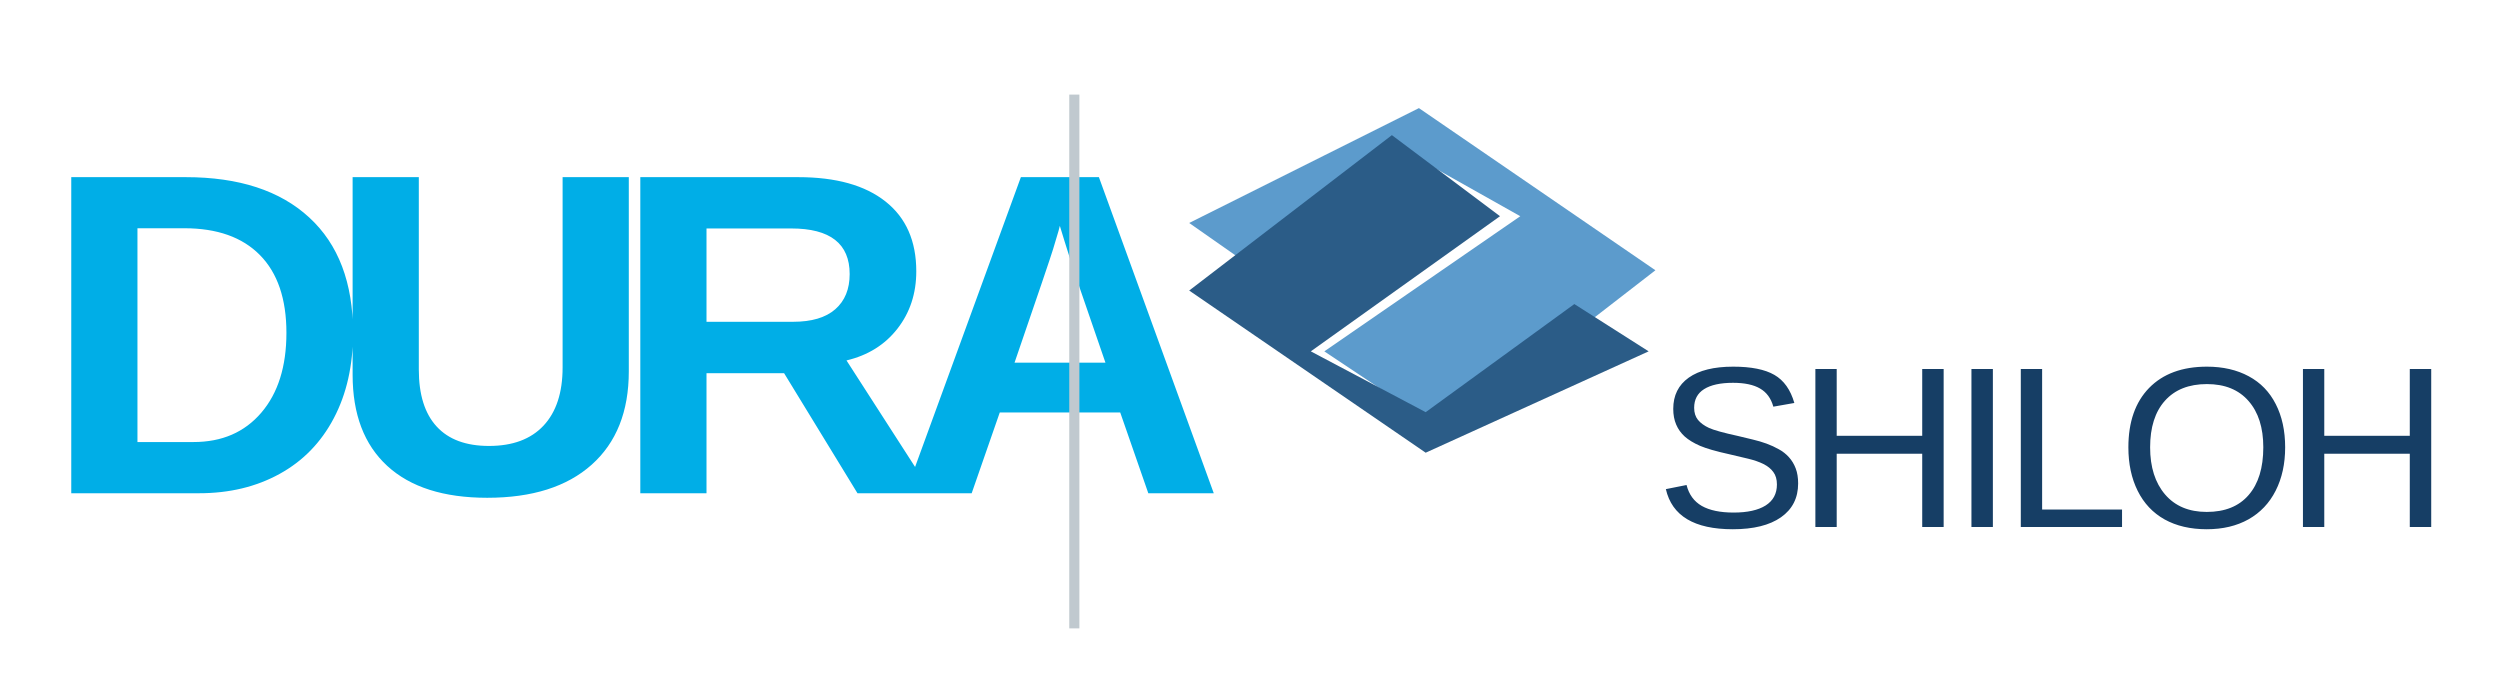
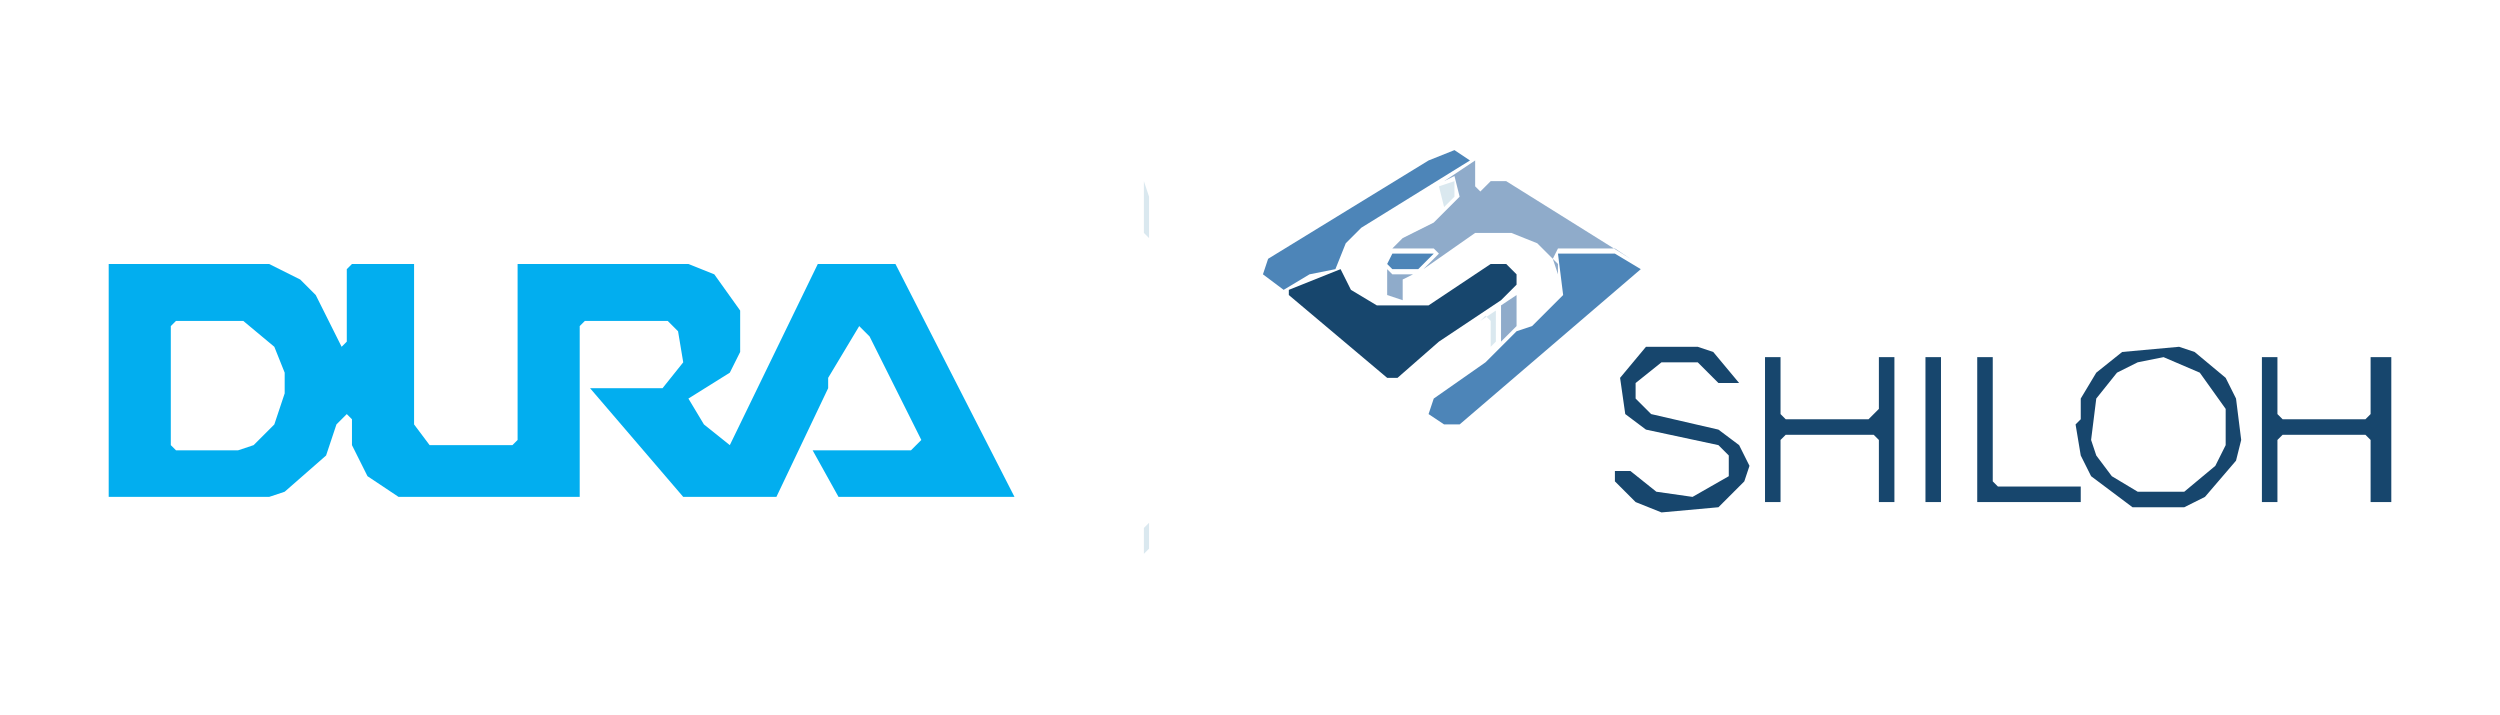
- <svg xmlns="http://www.w3.org/2000/svg" width="370" height="100" viewBox="0 0 370 100">
-   <g transform="translate(0 13)">
-     <text x="6" y="60" font-family="Arial,Helvetica,sans-serif" font-size="68" font-weight="900" letter-spacing="-7" fill="#00aee7">DURA</text>
-     <path d="M159 1v79" stroke="#c0c9cf" stroke-width="1.5" />
-     <g transform="translate(176 3)">
-       <path d="M34 0L69 24L38 48L20 36L49 16L33 7L10 24L0 17Z" fill="#5c9bcc" />
-       <path d="M35 51L0 27L30 4L46 16L18 36L35 45L57 29L68 36Z" fill="#2b5c87" />
-     </g>
-     <text x="245" y="65" font-family="Arial,Helvetica,sans-serif" font-size="34" letter-spacing="-1.8" fill="#163e65">SHILOH</text>
-   </g>
+ <svg xmlns="http://www.w3.org/2000/svg" viewBox="0 0 483 138">
+   <path fill="#17466d" fill-rule="evenodd" d="M413 70L418 69L425 72L430 79L430 86L428 90L422 95L413 95L408 92L405 88L404 85L405 77L409 72ZM437 69L437 97L440 97L440 85L441 84L457 84L458 85L458 97L462 97L462 69L458 69L458 80L457 81L441 81L440 80L440 69ZM382 69L382 97L402 97L402 94L386 94L385 93L385 69ZM372 69L372 97L375 97L375 69ZM341 69L341 97L344 97L344 85L345 84L362 84L363 85L363 97L366 97L366 69L363 69L363 79L361 81L345 81L344 80L344 69ZM410 68L405 72L402 77L402 81L401 82L402 88L404 92L412 98L422 98L426 96L432 89L433 85L432 77L430 73L424 68L421 67ZM318 67L313 73L314 80L318 83L332 86L334 88L334 92L327 96L320 95L315 91L312 91L312 93L316 97L321 99L332 98L337 93L338 90L336 86L332 83L319 80L316 77L316 74L321 70L328 70L332 74L336 74L331 68L328 67ZM293 53L291 51L288 51L276 59L266 59L261 56L259 52L249 56L249 57L268 73L270 73L278 66L290 58L293 55Z" />
+   <path fill="#4d85b8" fill-rule="evenodd" d="M317 52L312 49L301 49L302 57L296 63L293 64L287 70L277 77L276 80L279 82L282 82ZM268 51L269 52L274 52L277 49L269 49ZM284 31L281 29L276 31L245 50L244 53L248 56L253 53L258 52L260 47L263 44Z" />
+   <path fill="#dae8ef" fill-rule="evenodd" d="M289 60L286 62L287 61L288 62L288 67L287 68L289 66ZM281 35L278 36L279 40L277 42L281 38ZM221 35L221 45L222 46L222 101L221 102L221 107L222 106L222 38Z" />
+   <path fill="#02aeef" fill-rule="evenodd" d="M34 62L47 62L53 67L55 72L55 76L53 82L49 86L46 87L34 87L33 86L33 63ZM21 51L21 96L52 96L55 95L63 88L65 82L67 80L68 81L68 86L71 92L77 96L112 96L112 63L113 62L129 62L131 64L132 70L128 75L114 75L132 96L150 96L160 75L160 73L166 63L168 65L178 85L176 87L157 87L162 96L196 96L173 51L158 51L141 86L136 82L133 77L141 72L143 68L143 60L138 53L133 51L100 51L100 85L99 86L83 86L80 82L80 51L68 51L67 52L67 66L66 67L61 57L58 54L52 51Z" />
+   <path fill="#8fabca" fill-rule="evenodd" d="M293 57L290 59L290 66L287 69L293 63ZM268 52L268 57L271 58L271 54L273 53L269 53ZM268 49L269 48L277 48L278 49L275 52L285 45L292 45L297 47L301 51L301 53L300 50L301 48L312 48L315 50L291 35L288 35L286 37L285 36L285 31L279 35L281 34L282 38L277 43L271 46Z" />
</svg>
